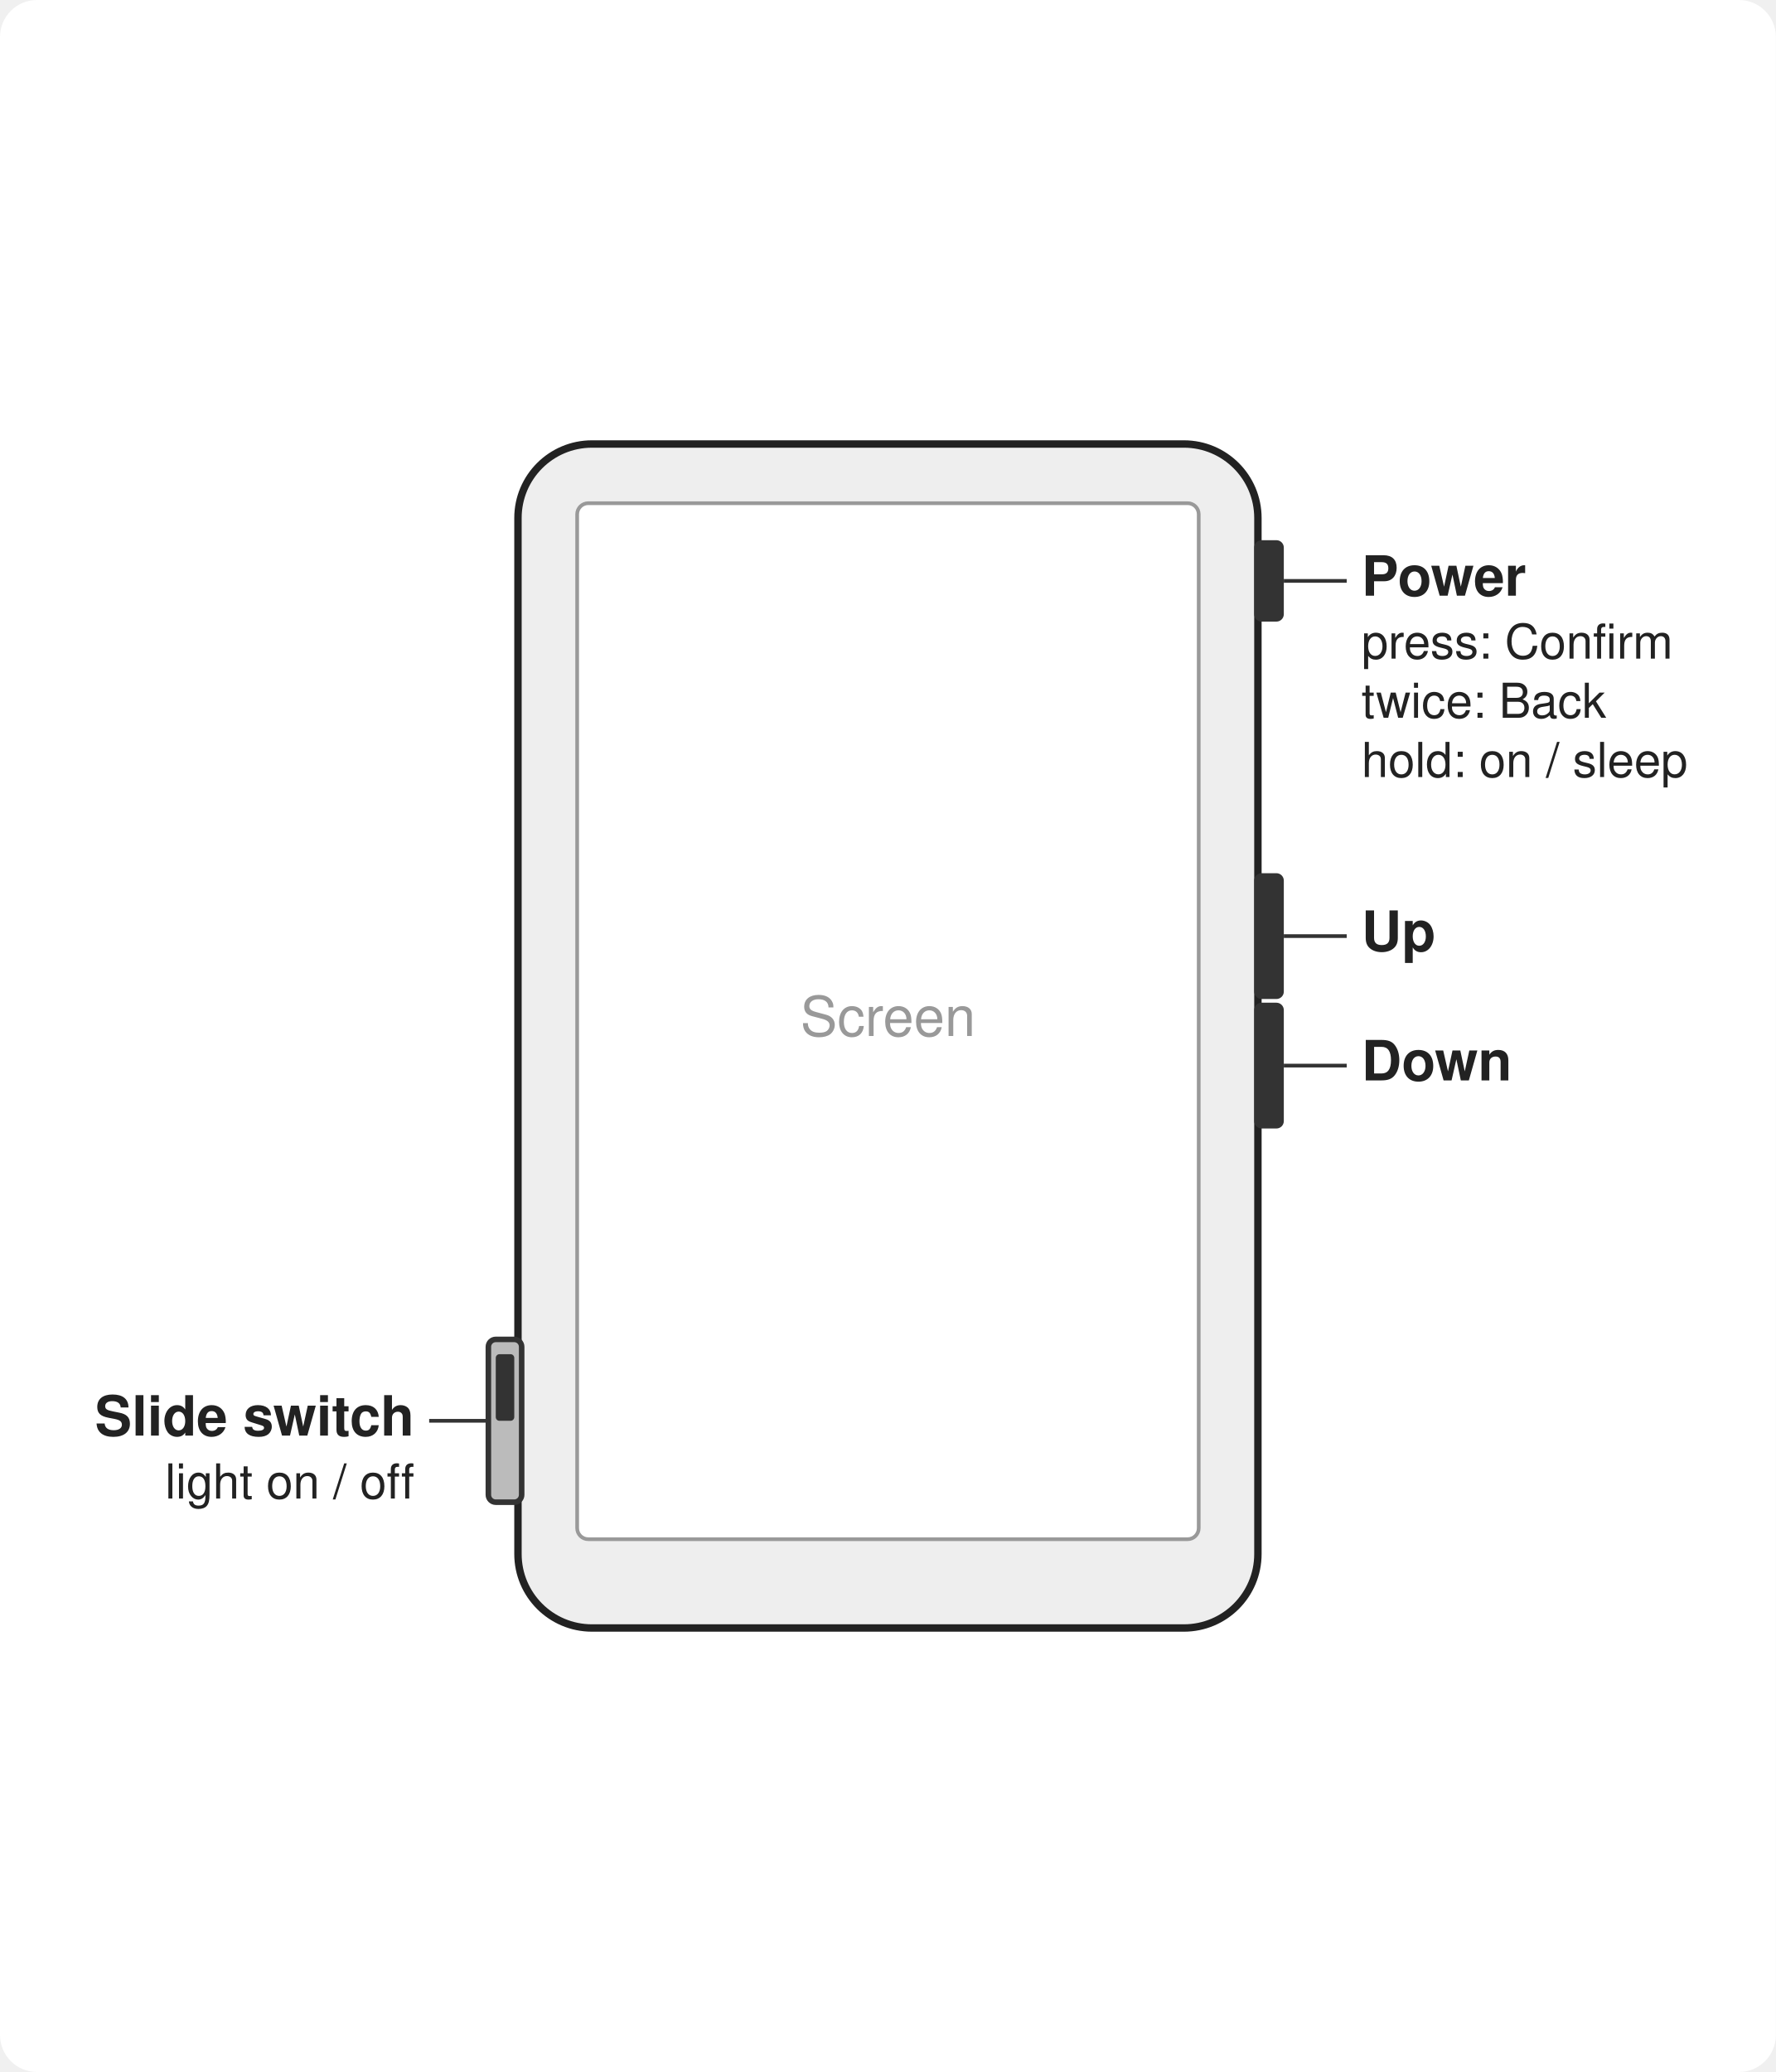
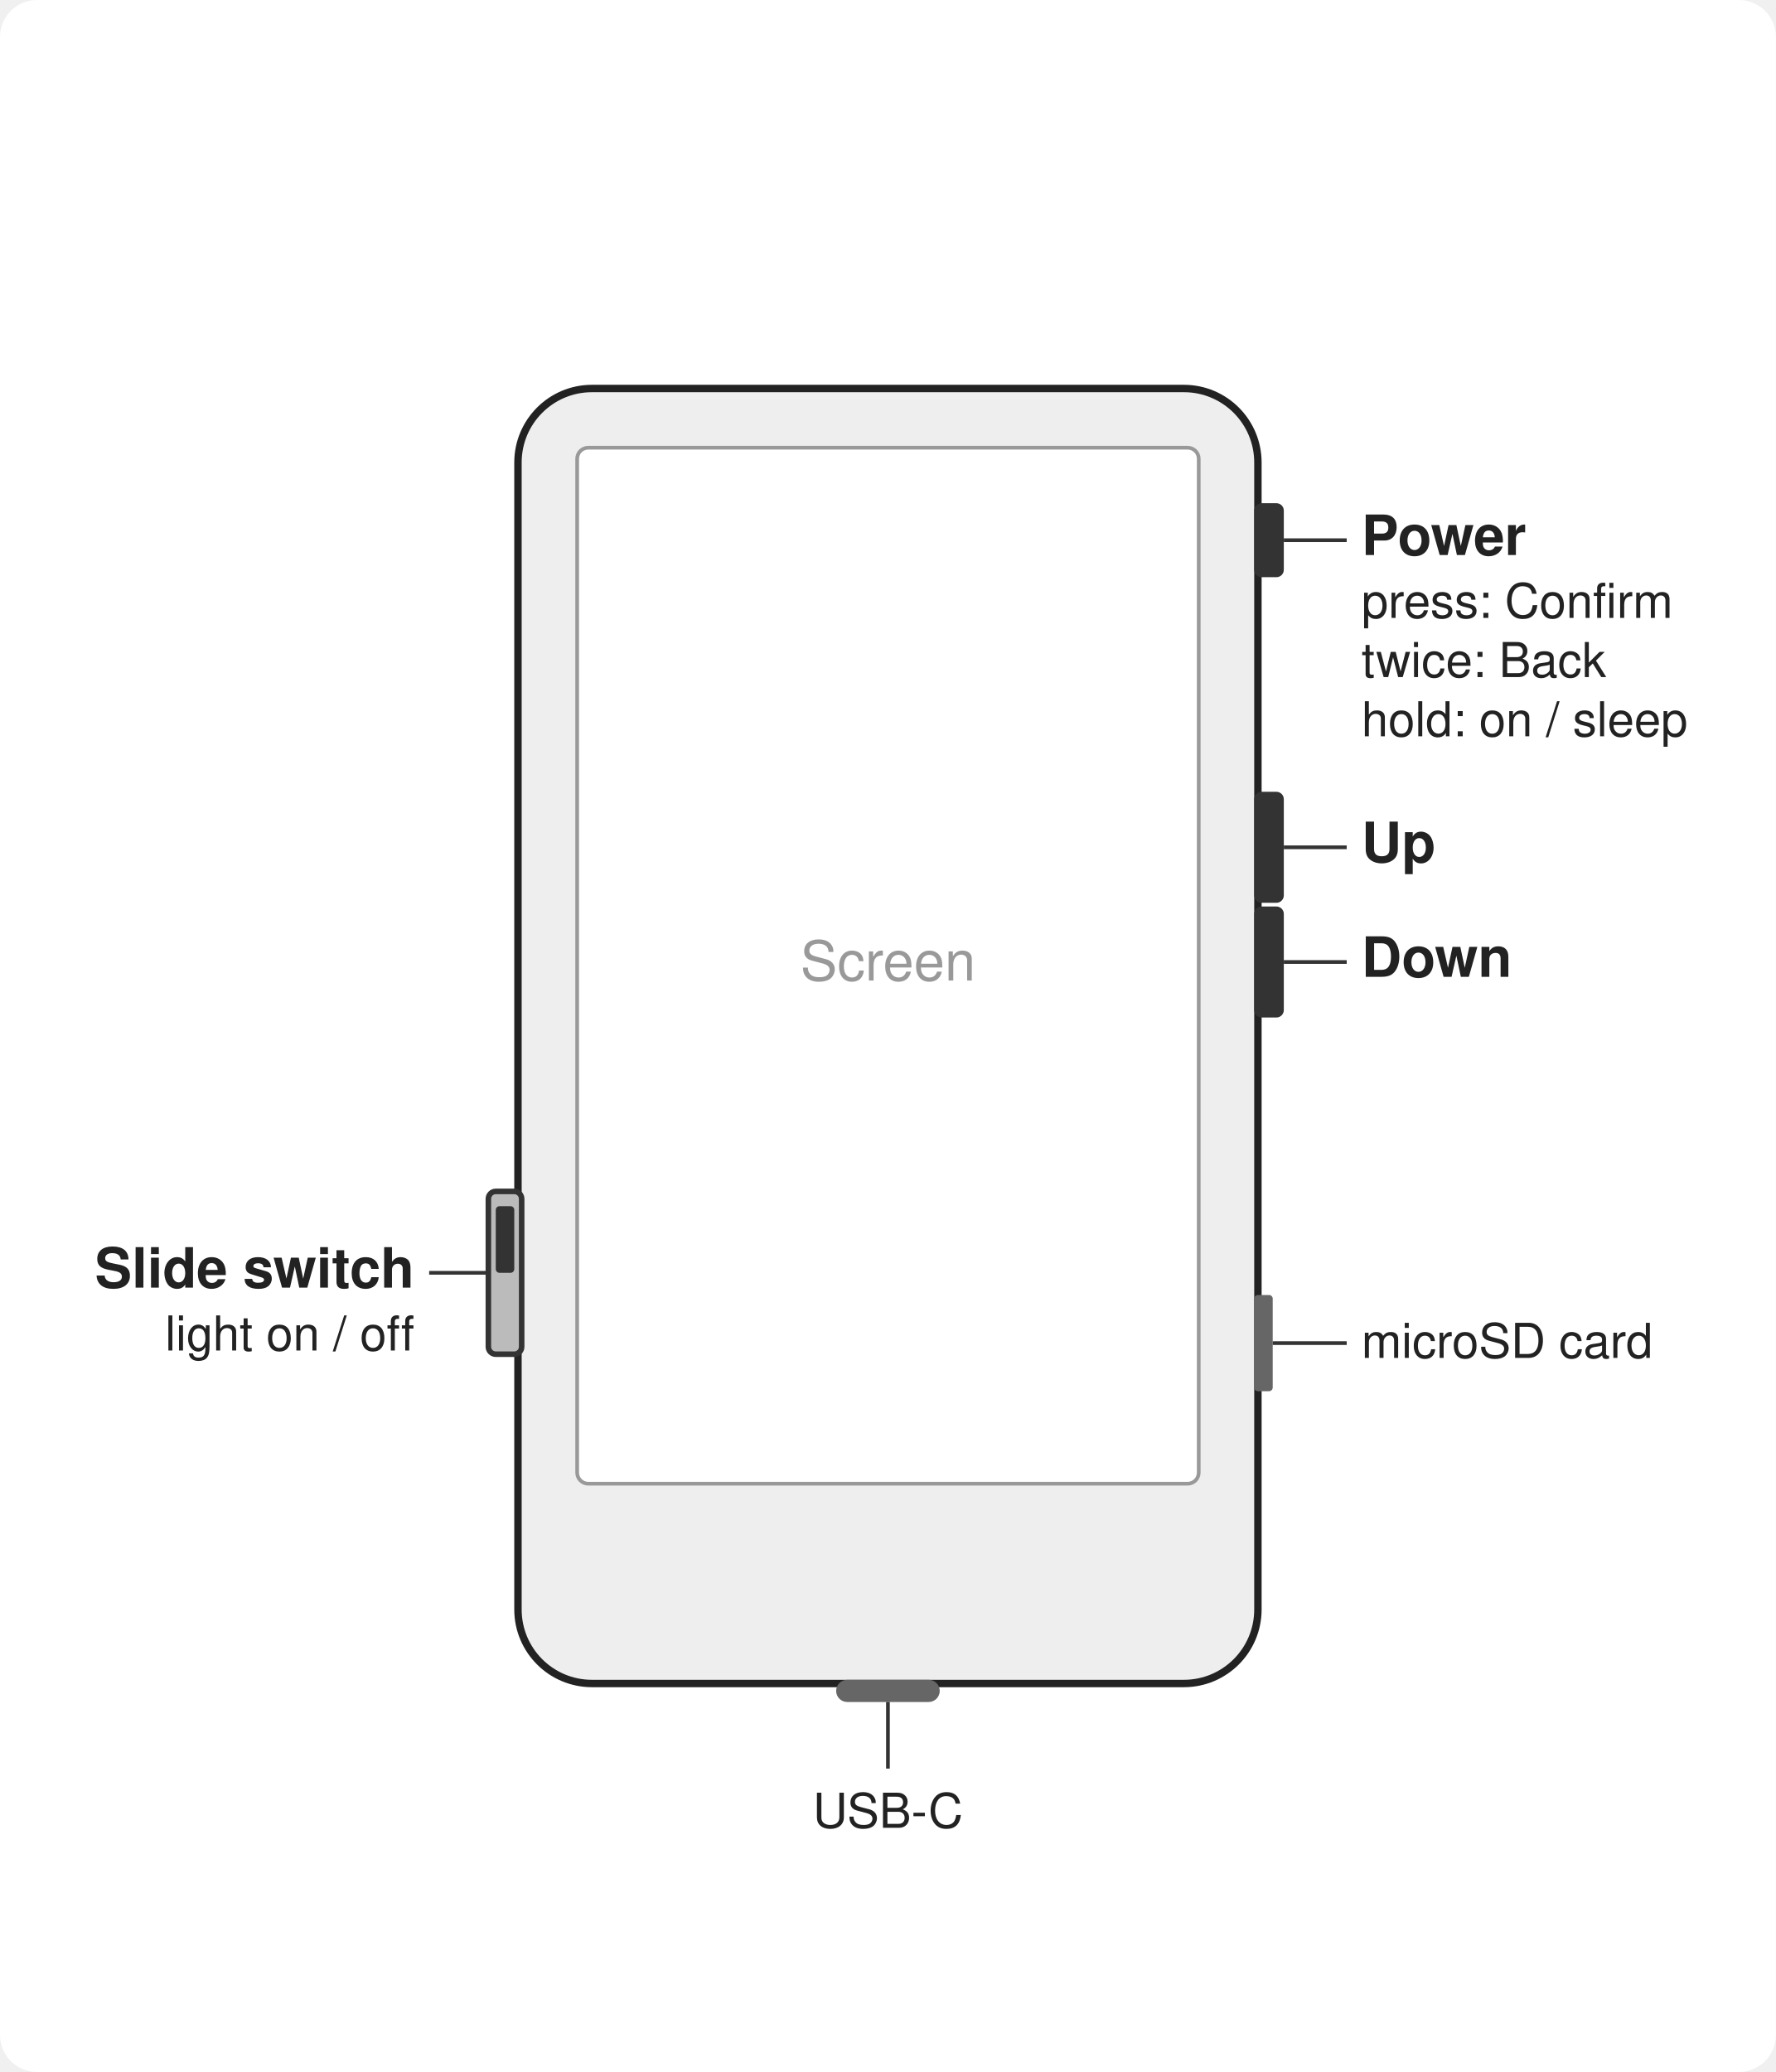
<svg xmlns="http://www.w3.org/2000/svg" viewBox="0 0 480 560" width="480" height="560" font-family="Helvetica, Arial, sans-serif" role="img" aria-label="BOOX Picco: keys">
  <rect width="480" height="560" rx="10" fill="#ffffff" />
-   <rect x="140" y="120" width="200" height="320" rx="20" fill="#eeeeee" stroke="#222222" stroke-width="2" />
-   <rect x="156" y="136" width="168" height="280" rx="3" fill="#ffffff" stroke="#999999" />
-   <text x="240.0" y="280.0" text-anchor="middle" fill="#999999" font-size="15">Screen</text>
-   <rect x="339" y="146" width="8" height="22" rx="2" fill="#333333" />
-   <line x1="347" y1="157" x2="364" y2="157" stroke="#333333" stroke-width="1" />
-   <text x="368" y="161" text-anchor="start" fill="#222222" font-size="15" font-weight="700">Power</text>
-   <text x="368" y="178" text-anchor="start" fill="#222222" font-size="13">press: Confirm</text>
-   <text x="368" y="194" text-anchor="start" fill="#222222" font-size="13">twice: Back</text>
-   <text x="368" y="210" text-anchor="start" fill="#222222" font-size="13">hold: on / sleep</text>
-   <rect x="339" y="236" width="8" height="34" rx="2" fill="#333333" />
-   <line x1="347" y1="253" x2="364" y2="253" stroke="#333333" stroke-width="1" />
-   <text x="368" y="257" text-anchor="start" fill="#222222" font-size="15" font-weight="700">Up</text>
-   <rect x="339" y="271" width="8" height="34" rx="2" fill="#333333" />
-   <line x1="347" y1="288" x2="364" y2="288" stroke="#333333" stroke-width="1" />
-   <text x="368" y="292" text-anchor="start" fill="#222222" font-size="15" font-weight="700">Down</text>
-   <rect x="132" y="362" width="9" height="44" rx="2" fill="#bbbbbb" stroke="#333333" stroke-width="1.5" />
-   <rect x="134" y="366" width="5" height="18" rx="1" fill="#333333" />
-   <line x1="132" y1="384" x2="116" y2="384" stroke="#333333" stroke-width="1" />
-   <text x="112" y="388" text-anchor="end" fill="#222222" font-size="15" font-weight="700">Slide switch</text>
-   <text x="112" y="405" text-anchor="end" fill="#222222" font-size="13">light on / off</text>
+   <rect x="140" y="105" width="200" height="350" rx="20" fill="#eeeeee" stroke="#222222" stroke-width="2" />
+   <rect x="156" y="121" width="168" height="280" rx="3" fill="#ffffff" stroke="#999999" />
+   <text x="240.0" y="265.0" text-anchor="middle" fill="#999999" font-size="15">Screen</text>
+   <rect x="339" y="136" width="8" height="20" rx="2" fill="#333333" />
+   <line x1="347" y1="146" x2="364" y2="146" stroke="#333333" stroke-width="1" />
+   <text x="368" y="150" text-anchor="start" fill="#222222" font-size="15" font-weight="700">Power</text>
+   <text x="368" y="167" text-anchor="start" fill="#222222" font-size="13">press: Confirm</text>
+   <text x="368" y="183" text-anchor="start" fill="#222222" font-size="13">twice: Back</text>
+   <text x="368" y="199" text-anchor="start" fill="#222222" font-size="13">hold: on / sleep</text>
+   <rect x="339" y="214" width="8" height="30" rx="2" fill="#333333" />
+   <line x1="347" y1="229" x2="364" y2="229" stroke="#333333" stroke-width="1" />
+   <text x="368" y="233" text-anchor="start" fill="#222222" font-size="15" font-weight="700">Up</text>
+   <rect x="339" y="245" width="8" height="30" rx="2" fill="#333333" />
+   <line x1="347" y1="260" x2="364" y2="260" stroke="#333333" stroke-width="1" />
+   <text x="368" y="264" text-anchor="start" fill="#222222" font-size="15" font-weight="700">Down</text>
+   <rect x="339" y="350" width="5" height="26" rx="1" fill="#666666" />
+   <line x1="344" y1="363" x2="364" y2="363" stroke="#333333" stroke-width="1" />
+   <text x="368" y="367" text-anchor="start" fill="#222222" font-size="13">microSD card</text>
+   <rect x="226" y="454" width="28" height="6" rx="3" fill="#666666" />
+   <line x1="240" y1="460" x2="240" y2="478" stroke="#333333" stroke-width="1" />
+   <text x="240" y="494" text-anchor="middle" fill="#222222" font-size="13">USB-C</text>
+   <rect x="132" y="322" width="9" height="44" rx="2" fill="#bbbbbb" stroke="#333333" stroke-width="1.5" />
+   <rect x="134" y="326" width="5" height="18" rx="1" fill="#333333" />
+   <line x1="132" y1="344" x2="116" y2="344" stroke="#333333" stroke-width="1" />
+   <text x="112" y="348" text-anchor="end" fill="#222222" font-size="15" font-weight="700">Slide switch</text>
+   <text x="112" y="365" text-anchor="end" fill="#222222" font-size="13">light on / off</text>
</svg>
